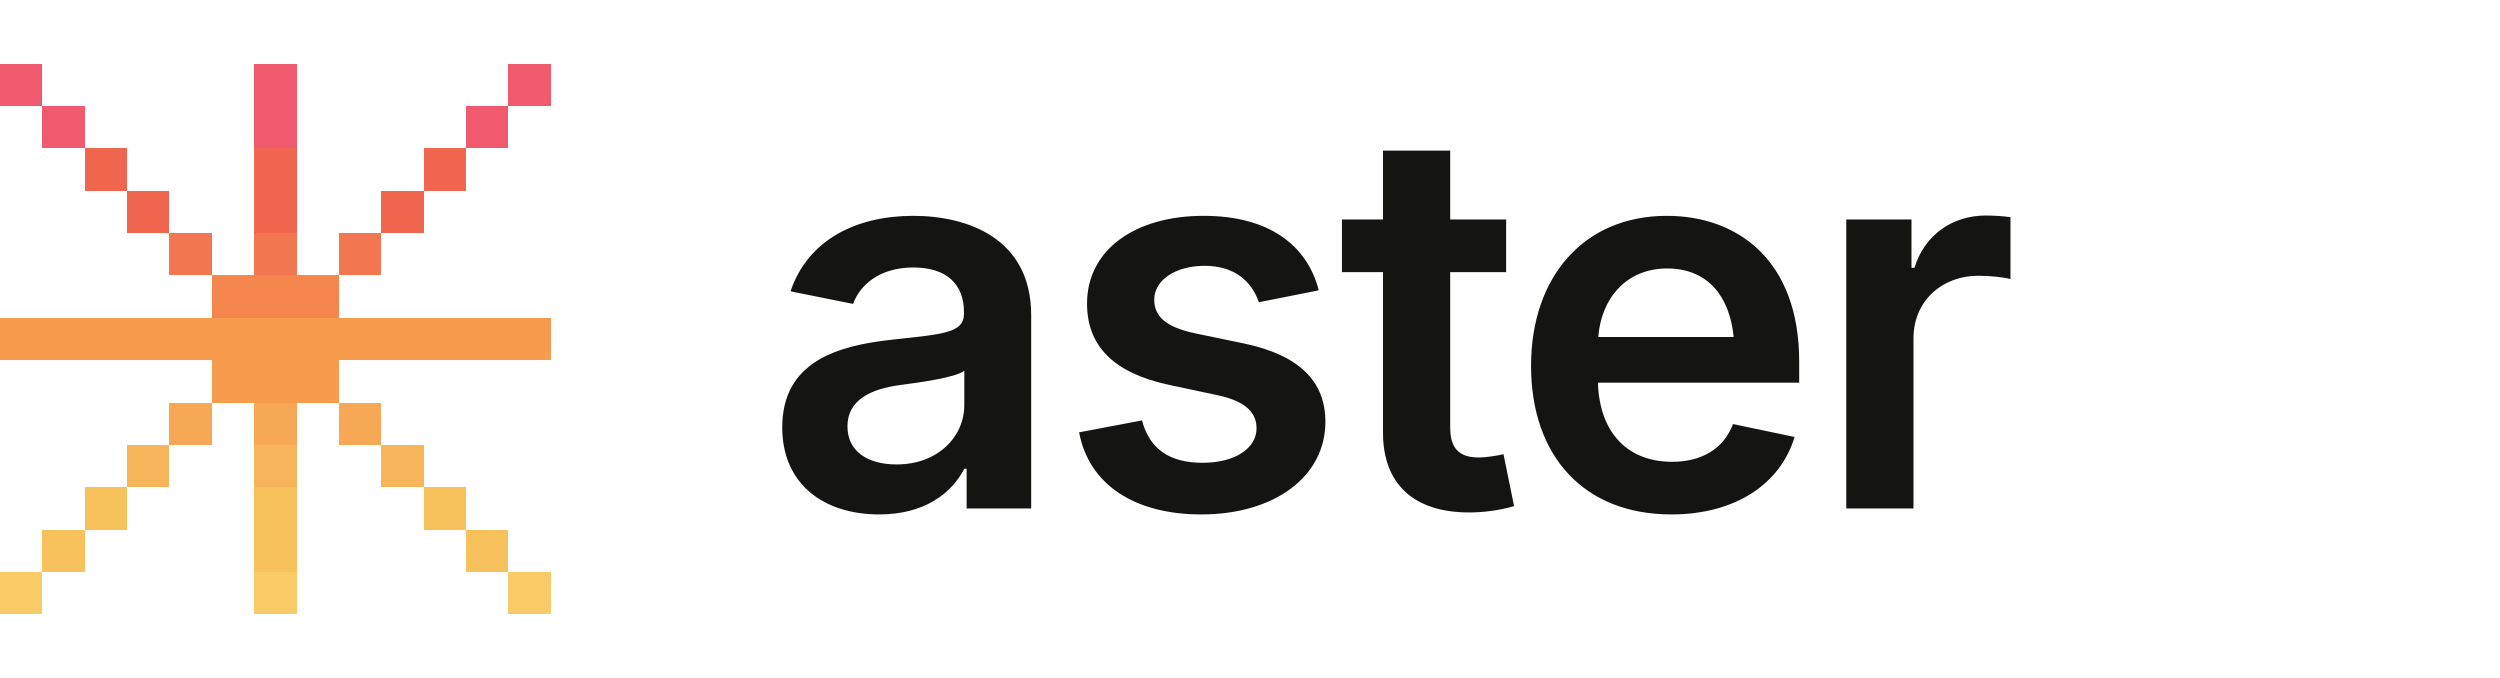
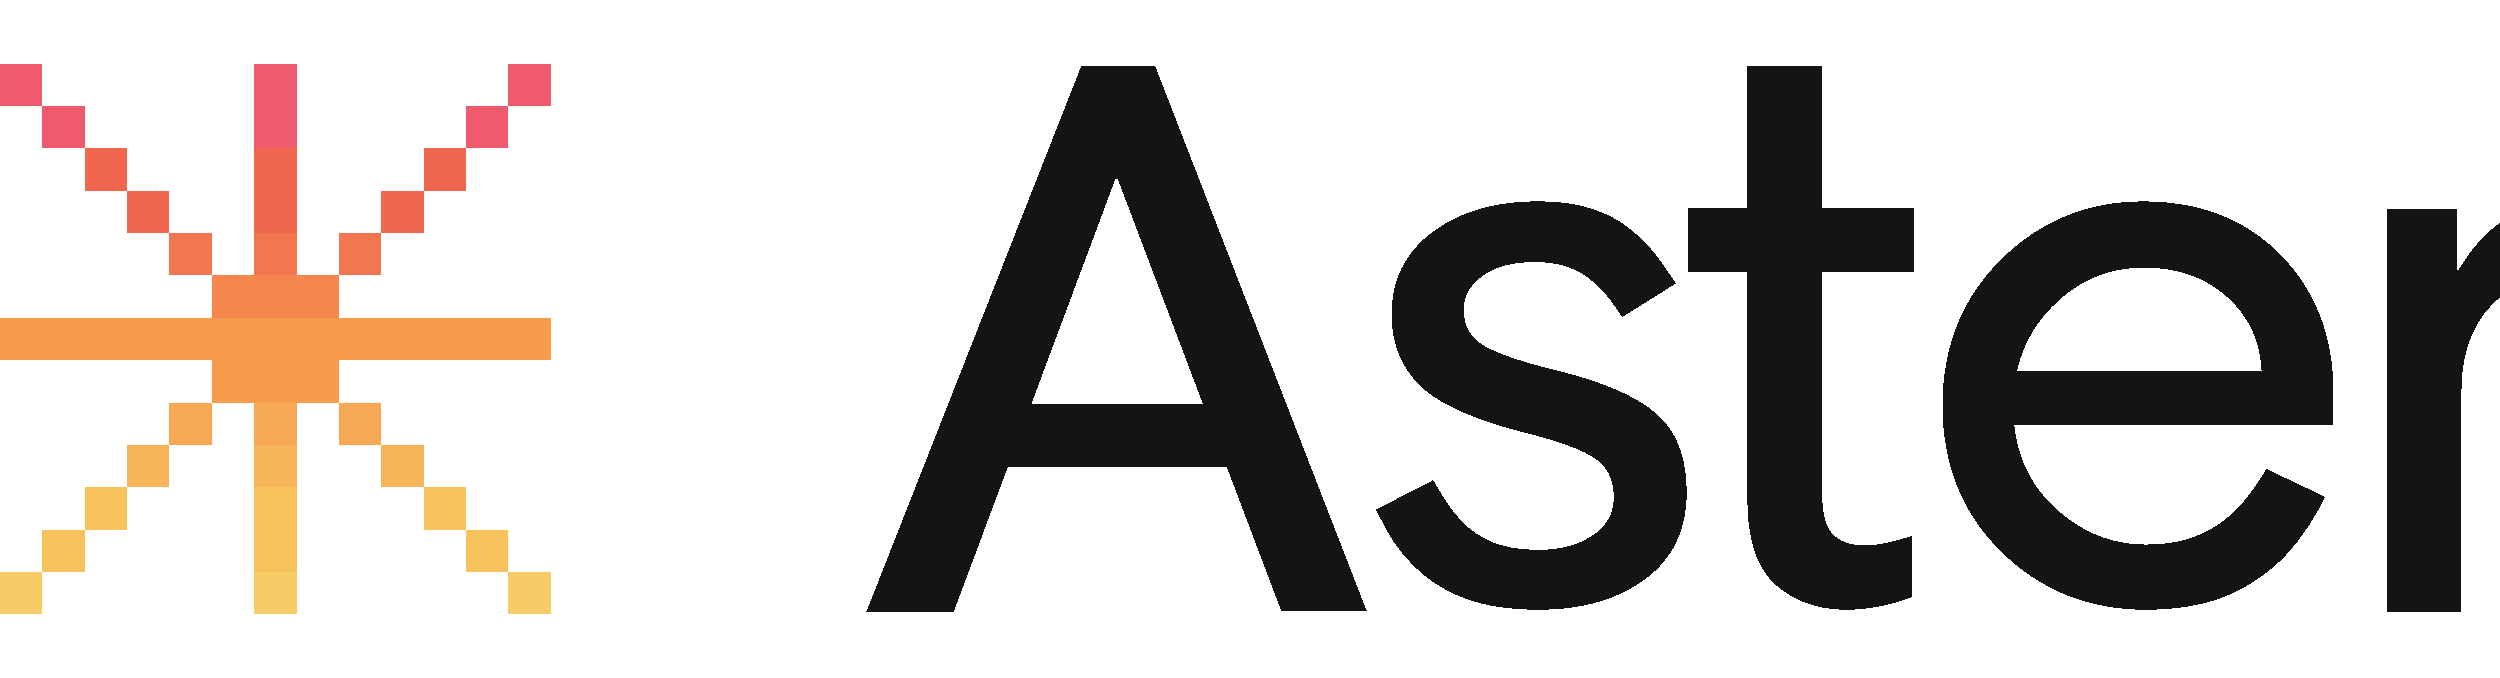
<svg xmlns="http://www.w3.org/2000/svg" viewBox="0 0 118 32" shape-rendering="crispEdges">
  <rect x="0" y="3" width="2" height="2" fill="#ef5a6f" />
  <rect x="12" y="3" width="2" height="2" fill="#ef5a6f" />
  <rect x="24" y="3" width="2" height="2" fill="#ef5a6f" />
  <rect x="2" y="5" width="2" height="2" fill="#ef5a6f" />
  <rect x="12" y="5" width="2" height="2" fill="#ef5a6f" />
  <rect x="22" y="5" width="2" height="2" fill="#ef5a6f" />
  <rect x="4" y="7" width="2" height="2" fill="#f0664f" />
  <rect x="12" y="7" width="2" height="2" fill="#f0664f" />
  <rect x="20" y="7" width="2" height="2" fill="#f0664f" />
  <rect x="6" y="9" width="2" height="2" fill="#f0664f" />
  <rect x="12" y="9" width="2" height="2" fill="#f0664f" />
  <rect x="18" y="9" width="2" height="2" fill="#f0664f" />
  <rect x="8" y="11" width="2" height="2" fill="#f2764f" />
  <rect x="12" y="11" width="2" height="2" fill="#f2764f" />
  <rect x="16" y="11" width="2" height="2" fill="#f2764f" />
  <rect x="10" y="13" width="2" height="2" fill="#f4864e" />
  <rect x="12" y="13" width="2" height="2" fill="#f4864e" />
  <rect x="14" y="13" width="2" height="2" fill="#f4864e" />
  <rect x="0" y="15" width="2" height="2" fill="#f79b4d" />
  <rect x="2" y="15" width="2" height="2" fill="#f79b4d" />
  <rect x="4" y="15" width="2" height="2" fill="#f79b4d" />
  <rect x="6" y="15" width="2" height="2" fill="#f79b4d" />
  <rect x="8" y="15" width="2" height="2" fill="#f79b4d" />
  <rect x="10" y="15" width="2" height="2" fill="#f79b4d" />
  <rect x="12" y="15" width="2" height="2" fill="#f79b4d" />
  <rect x="14" y="15" width="2" height="2" fill="#f79b4d" />
  <rect x="16" y="15" width="2" height="2" fill="#f79b4d" />
  <rect x="18" y="15" width="2" height="2" fill="#f79b4d" />
  <rect x="20" y="15" width="2" height="2" fill="#f79b4d" />
  <rect x="22" y="15" width="2" height="2" fill="#f79b4d" />
  <rect x="24" y="15" width="2" height="2" fill="#f79b4d" />
  <rect x="10" y="17" width="2" height="2" fill="#f79b4d" />
  <rect x="12" y="17" width="2" height="2" fill="#f79b4d" />
  <rect x="14" y="17" width="2" height="2" fill="#f79b4d" />
  <rect x="8" y="19" width="2" height="2" fill="#f6a854" />
  <rect x="12" y="19" width="2" height="2" fill="#f6a854" />
  <rect x="16" y="19" width="2" height="2" fill="#f6a854" />
  <rect x="6" y="21" width="2" height="2" fill="#f7b458" />
  <rect x="12" y="21" width="2" height="2" fill="#f7b458" />
  <rect x="18" y="21" width="2" height="2" fill="#f7b458" />
  <rect x="4" y="23" width="2" height="2" fill="#f7c15c" />
  <rect x="12" y="23" width="2" height="2" fill="#f7c15c" />
  <rect x="20" y="23" width="2" height="2" fill="#f7c15c" />
  <rect x="2" y="25" width="2" height="2" fill="#f7c15c" />
  <rect x="12" y="25" width="2" height="2" fill="#f7c15c" />
  <rect x="22" y="25" width="2" height="2" fill="#f7c15c" />
  <rect x="0" y="27" width="2" height="2" fill="#f8cb66" />
  <rect x="12" y="27" width="2" height="2" fill="#f8cb66" />
  <rect x="24" y="27" width="2" height="2" fill="#f8cb66" />
-   <text x="36" y="24" font-family="Inter, ui-sans-serif, system-ui, sans-serif" font-size="25" font-weight="600" letter-spacing="-0.5" fill="#141413">aster</text>
+   <g transform="translate(0 -1.173) scale(0.21466)" fill="#141413">
+     <path d="M190.493 140L237.737 20.008H254.018L300.5 139.765H281.708L245.918 45.214L245.513 44.226L245.108 45.214L209.711 140H190.493ZM212.627 108.229L217.487 94.391H273.539L278.561 108.229H212.627Z" />
+     <path d="M338.307 139.531C332.205 139.531 327.048 138.79 322.836 137.307C318.624 135.824 315.006 133.71 311.982 130.964C309.012 128.218 306.69 125.308 305.016 122.233C303.342 119.103 302.505 117.537 302.505 117.537L315.141 111.03C315.141 111.03 315.843 112.211 317.247 114.572C318.705 116.933 320.325 118.993 322.107 120.75C323.889 122.452 326.076 123.825 328.668 124.869C331.314 125.857 334.581 126.351 338.469 126.351C343.113 126.351 347.001 125.308 350.133 123.221C353.265 121.134 354.831 118.361 354.831 114.902C354.831 111.003 353.481 108.147 350.781 106.335C348.135 104.468 343.14 102.6 335.796 100.733C324.402 97.878 316.572 94.418 312.306 90.354C308.094 86.236 305.988 80.964 305.988 74.539C305.988 66.96 308.985 60.947 314.979 56.499C320.973 51.996 328.668 49.745 338.064 49.745C342.708 49.745 346.704 50.294 350.052 51.392C353.4 52.435 356.37 54.055 358.962 56.252C361.554 58.394 363.795 60.865 365.685 63.666C367.575 66.411 368.52 67.784 368.52 67.784L356.694 75.198C356.694 75.198 356.046 74.264 354.75 72.397C353.508 70.53 352.023 68.882 350.295 67.455C348.621 65.972 346.731 64.874 344.625 64.16C342.573 63.446 340.17 63.089 337.416 63.089C332.556 63.089 328.749 64.105 325.995 66.137C323.241 68.114 321.864 70.585 321.864 73.55C321.864 77.175 323.43 79.866 326.562 81.623C329.748 83.38 334.959 85.137 342.195 86.895C352.509 89.421 359.853 92.606 364.227 96.45C368.655 100.239 370.869 106.033 370.869 113.831C370.869 121.958 367.845 128.273 361.797 132.776C355.749 137.279 347.919 139.531 338.307 139.531Z" />
+     <path d="M406.019 139.531C399.809 139.531 394.625 137.719 390.467 134.094C386.309 130.415 384.23 124.155 384.23 115.313L384.23 20H400.673L400.673 114.16C400.673 118.389 401.456 121.327 403.022 122.974C404.642 124.567 406.91 125.363 409.826 125.363C411.284 125.363 412.607 125.253 413.795 125.033C414.983 124.814 416.36 124.484 417.926 124.045C419.546 123.551 420.356 123.304 420.356 123.304V136.813C420.356 136.813 419.438 137.115 417.602 137.719C415.82 138.268 413.93 138.707 411.932 139.037C409.988 139.366 408.017 139.531 406.019 139.531ZM371.108 65.313V51.31H420.761V65.313H371.108Z" />
+     <path d="M471.761 139.531C459.287 139.531 448.73 135.303 440.09 126.846C431.45 118.389 427.13 107.653 427.13 94.638C427.13 81.678 431.423 70.969 440.009 62.512C448.649 54.001 459.044 49.745 471.194 49.745C483.776 49.745 493.901 53.699 501.569 61.606C509.237 69.514 513.071 79.481 513.071 91.508V98.839H435.554V87.059H497.276C497.006 80.525 494.495 75.115 489.743 70.832C484.991 66.494 478.862 64.325 471.356 64.325C463.526 64.325 456.776 67.235 451.106 73.056C445.49 78.822 442.682 86.099 442.682 94.885C442.682 103.836 445.625 111.14 451.511 116.796C457.451 122.397 464.228 125.198 471.842 125.198C475.892 125.198 479.456 124.622 482.534 123.468C485.612 122.315 488.366 120.613 490.796 118.361C493.28 116.11 495.791 112.842 498.329 108.559L511.289 114.737C508.211 120.777 504.836 125.528 501.164 128.987C497.492 132.447 493.28 135.083 488.528 136.895C483.83 138.652 478.241 139.531 471.761 139.531Z" />
+     <path d="M524.786 140V51.346H540.338V66.515L539.447 65.251H540.338C543.416 59.913 547.007 56.009 551.111 53.537C555.269 51.009 559.481 49.745 563.747 49.745C564.557 49.745 565.529 49.829 566.663 49.997C567.851 50.11 568.931 50.278 569.903 50.503C570.929 50.672 571.442 50.756 571.442 50.756V66.767C571.442 66.767 570.983 66.655 570.065 66.43C569.201 66.206 568.067 66.037 566.663 65.925C565.259 65.756 564.125 65.672 563.261 65.672C557.429 65.672 552.299 67.975 547.871 72.582C543.443 77.133 541.229 83.538 541.229 91.796V140H524.786Z" />
+   </g>
</svg>
